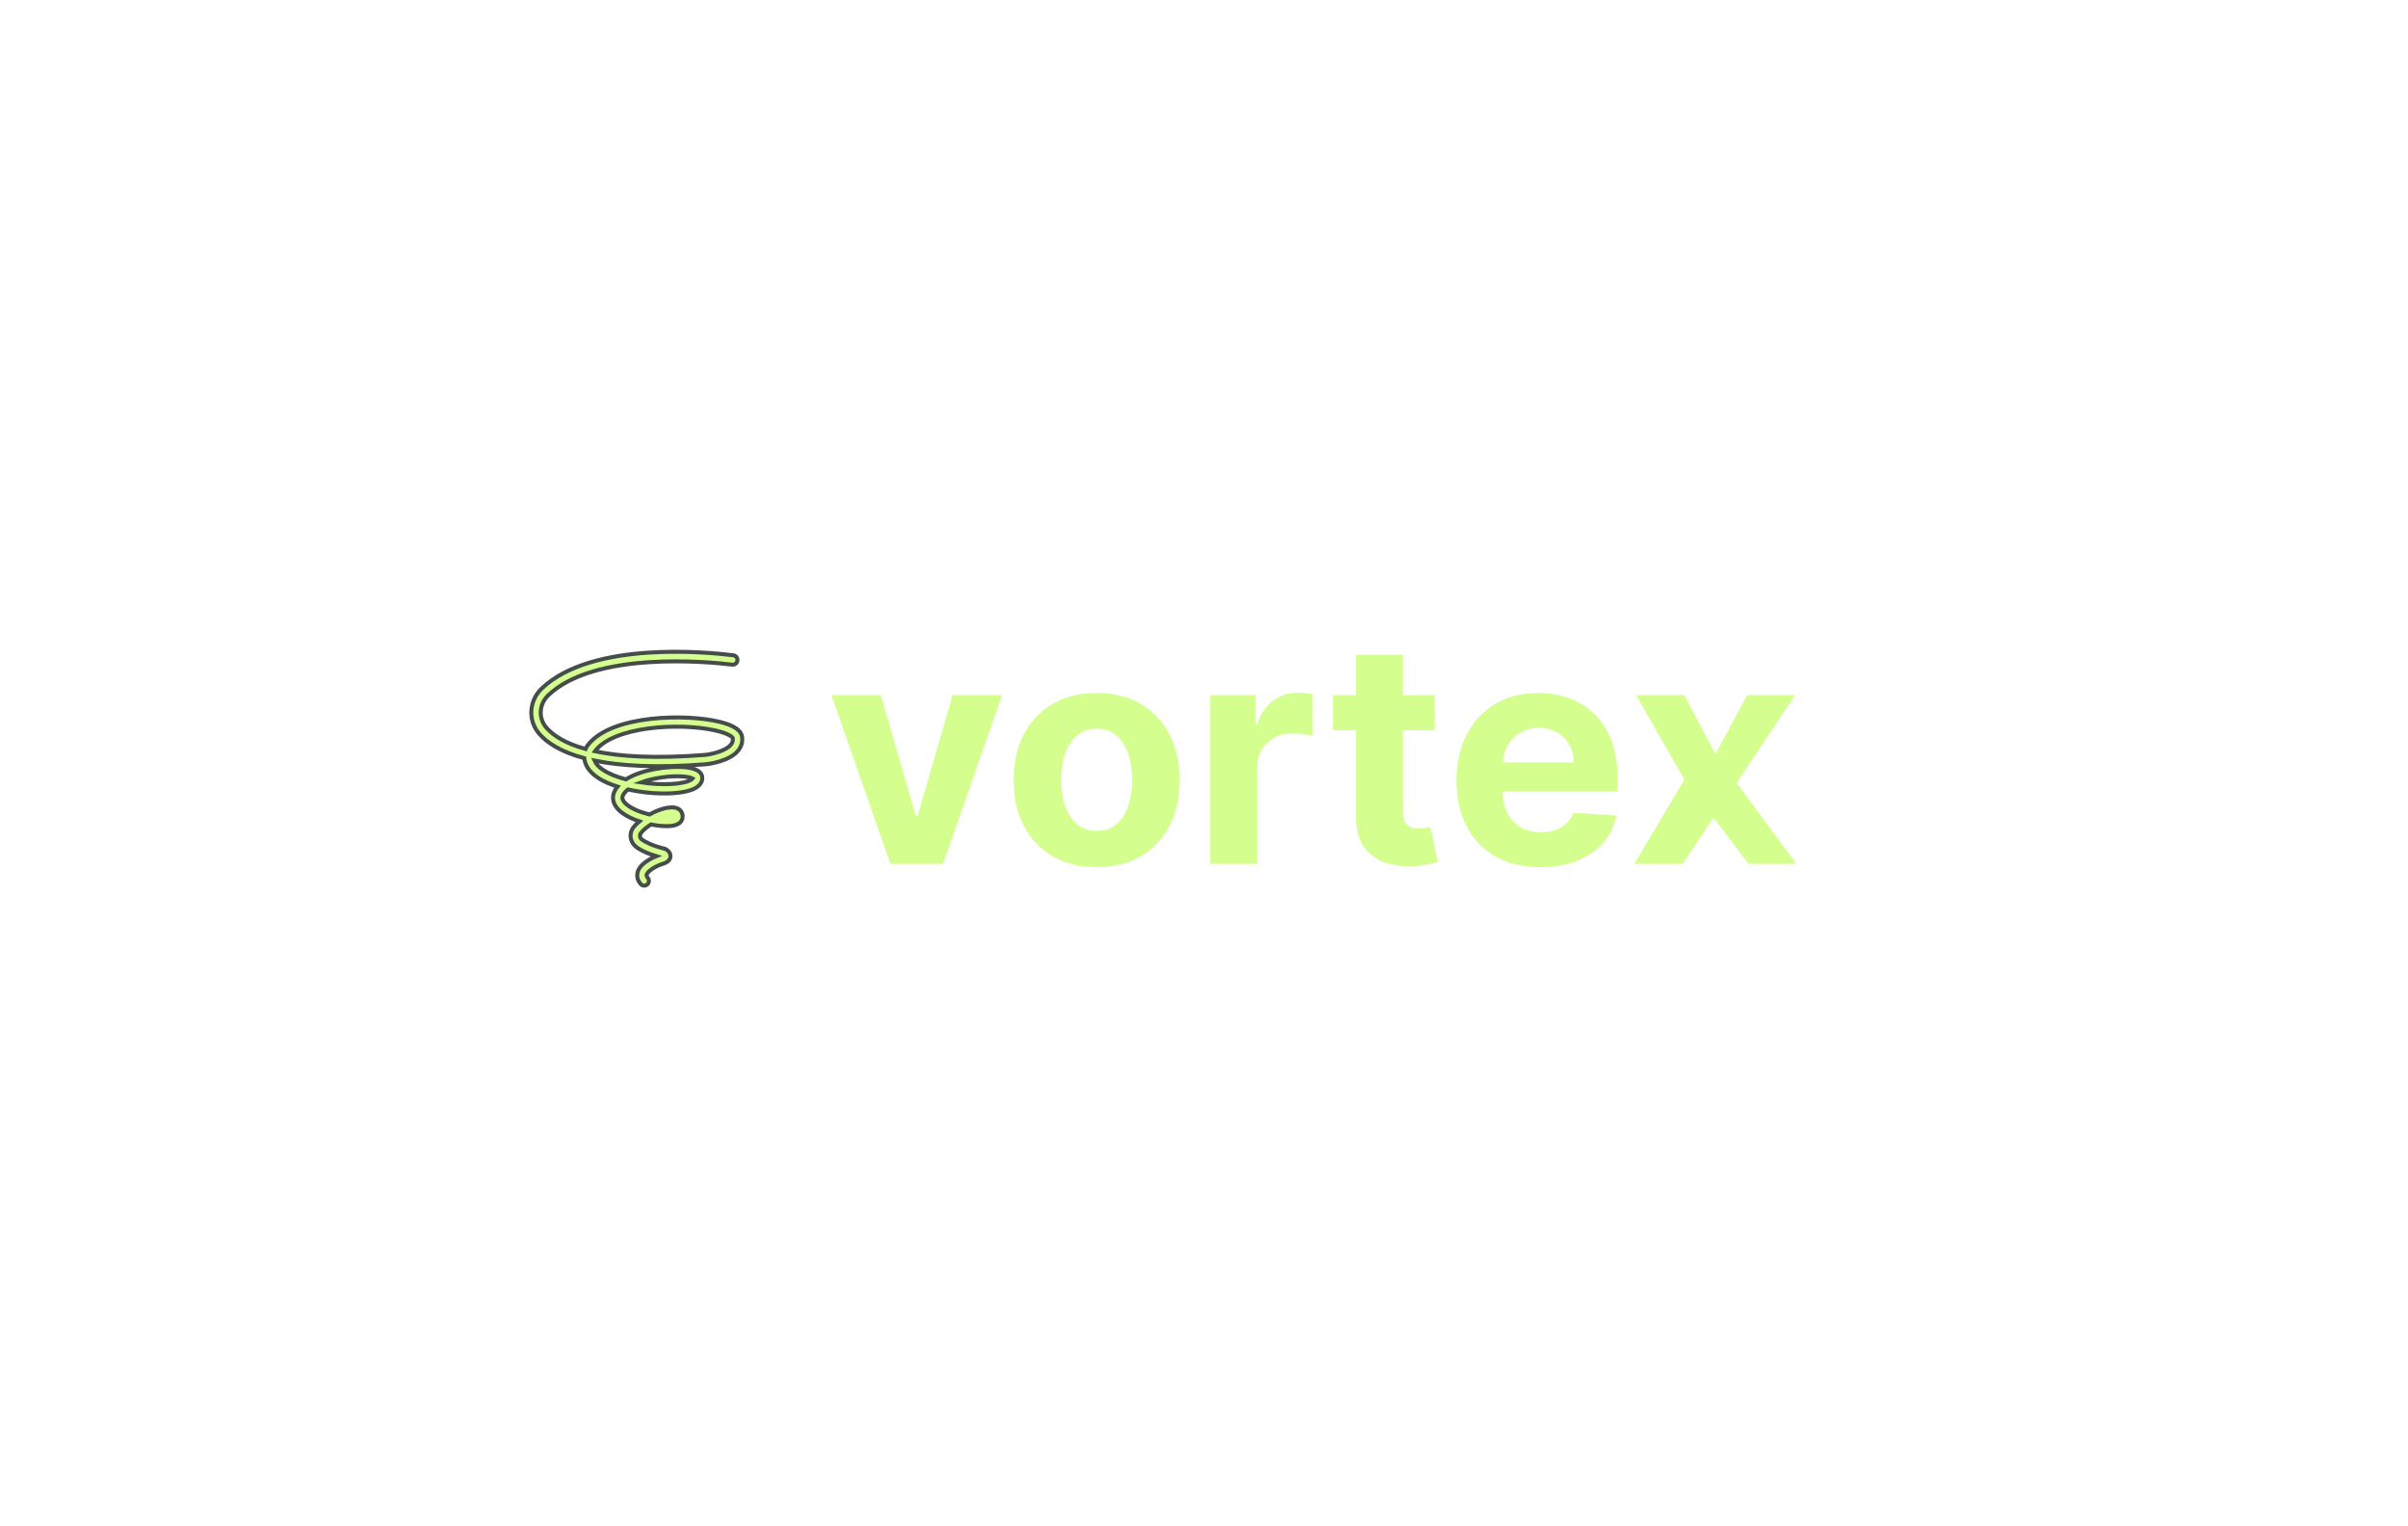
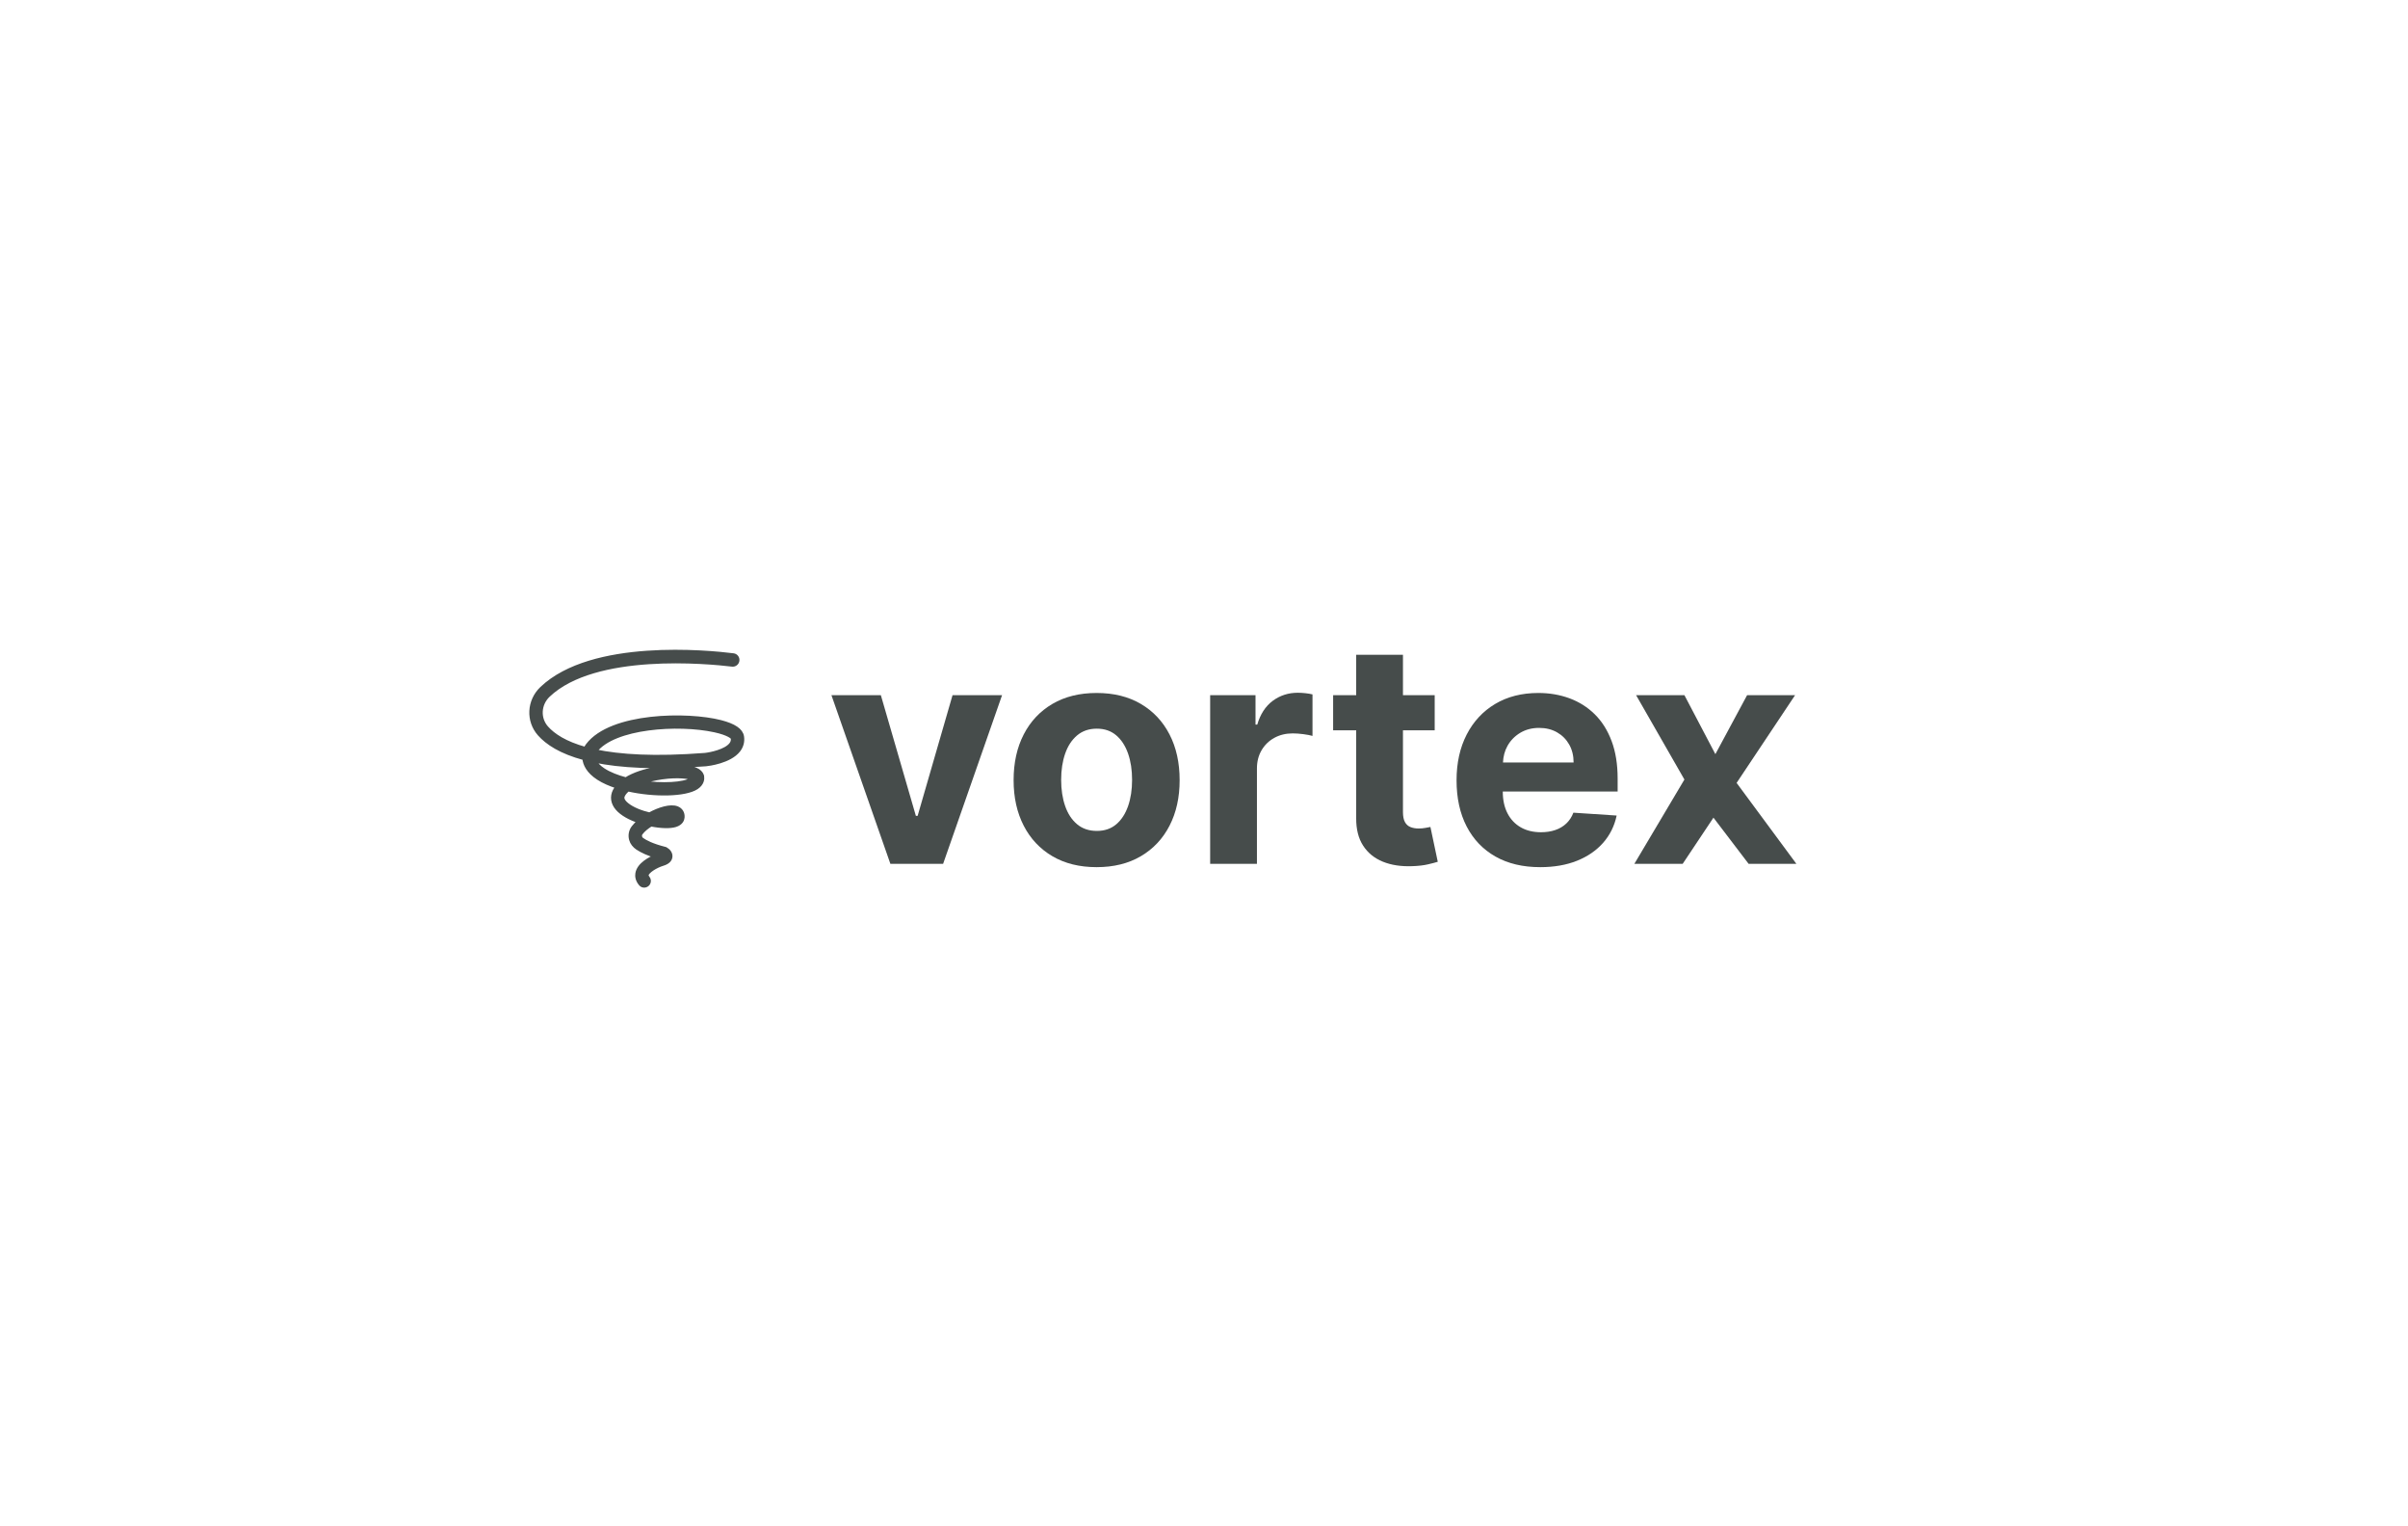
- <svg xmlns="http://www.w3.org/2000/svg" version="1.1" id="Layer_1" x="0px" y="0px" viewBox="50 50 600 380" style="background-color: #464C4B">
+ <svg xmlns="http://www.w3.org/2000/svg" version="1.1" id="Layer_1" x="0px" y="0px" viewBox="50 50 600 380" style="background-color: #FFFFFF">
  <style type="text/css">
        .st0{fill:#464C4B;}
-         .st1{fill:#D4FF8F;}
+         .st1{fill:#464C4B;}
        .st2{fill:none;stroke:#464C4B;stroke-miterlimit:10;}
    </style>
  <g>
    <polygon class="st1" points="278.644,253.25 278.208,253.25 269.481,223.182 257.166,223.182 271.859,265.208 284.993,265.208   299.685,223.182 287.345,223.182  " />
    <path class="st1" d="M334.257,225.357c-3.091-1.815-6.761-2.722-11.012-2.722c-4.25,0-7.92,0.907-11.012,2.722   c-3.091,1.815-5.476,4.35-7.154,7.608c-1.679,3.254-2.518,7.055-2.518,11.395c0,4.303,0.839,8.084,2.518,11.341   c1.678,3.255,4.063,5.79,7.154,7.605c3.092,1.815,6.762,2.721,11.012,2.721c4.251,0,7.921-0.906,11.012-2.721   s5.476-4.35,7.155-7.605c1.679-3.257,2.518-7.038,2.518-11.341c0-4.34-0.839-8.141-2.518-11.395   C339.733,229.707,337.348,227.172,334.257,225.357 M331.083,250.815c-0.666,1.915-1.645,3.427-2.941,4.53   c-1.296,1.103-2.908,1.655-4.843,1.655c-1.952,0-3.588-0.552-4.91-1.655c-1.322-1.103-2.318-2.615-2.981-4.53   c-0.666-1.915-1-4.094-1-6.539c0-2.444,0.334-4.623,1-6.538c0.663-1.915,1.659-3.427,2.981-4.54   c1.322-1.113,2.958-1.672,4.91-1.672c1.935,0,3.547,0.559,4.843,1.672c1.296,1.113,2.275,2.625,2.941,4.54   c0.666,1.915,0.999,4.094,0.999,6.538C332.082,246.721,331.749,248.9,331.083,250.815" />
    <path class="st1" d="M373.368,222.579c-2.351,0-4.43,0.673-6.239,2.012c-1.805,1.342-3.091,3.314-3.857,5.925h-0.436v-7.334   h-11.302v42.026h11.658v-23.776c0-1.716,0.387-3.228,1.163-4.544c0.772-1.312,1.832-2.338,3.174-3.077   c1.339-0.736,2.868-1.106,4.58-1.106c0.803,0,1.689,0.063,2.655,0.19c0.966,0.13,1.725,0.273,2.271,0.439v-10.342   c-0.509-0.13-1.102-0.23-1.778-0.303S373.951,222.579,373.368,222.579" />
    <path class="st1" d="M405.158,256.248c-0.546,0.1-1.092,0.15-1.642,0.15c-0.783,0-1.472-0.117-2.065-0.357   c-0.593-0.236-1.053-0.649-1.383-1.242c-0.326-0.593-0.493-1.429-0.493-2.505v-20.355h7.908v-8.757h-7.908v-10.069h-11.654v10.069   h-5.746v8.757h5.746v21.887c-0.017,2.755,0.556,5.033,1.725,6.839c1.166,1.808,2.805,3.137,4.91,3.997   c2.108,0.856,4.563,1.229,7.374,1.119c1.513-0.053,2.798-0.203,3.858-0.45c1.059-0.246,1.878-0.459,2.461-0.643l-1.832-8.673   C406.124,256.068,405.704,256.148,405.158,256.248" />
    <path class="st1" d="M447.364,227.942c-1.799-1.769-3.897-3.095-6.295-3.981c-2.399-0.882-4.984-1.326-7.755-1.326   c-4.123,0-7.711,0.913-10.769,2.735c-3.054,1.826-5.419,4.37-7.098,7.635c-1.678,3.264-2.518,7.058-2.518,11.381   c0,4.434,0.84,8.268,2.518,11.505c1.679,3.238,4.071,5.736,7.182,7.498c3.111,1.759,6.825,2.638,11.148,2.638   c3.468,0,6.525-0.533,9.18-1.599c2.655-1.066,4.823-2.561,6.512-4.486c1.689-1.926,2.805-4.184,3.351-6.772l-10.779-0.713   c-0.403,1.059-0.986,1.952-1.752,2.681c-0.766,0.73-1.685,1.279-2.761,1.643c-1.079,0.366-2.262,0.546-3.558,0.546   c-1.951,0-3.64-0.41-5.062-1.229c-1.423-0.823-2.522-1.989-3.298-3.504c-0.773-1.513-1.162-3.311-1.162-5.39v-0.026h28.618v-3.201   c0-3.574-0.499-6.699-1.505-9.37C450.558,231.932,449.159,229.714,447.364,227.942 M424.497,239.953   c0.073-1.503,0.422-2.894,1.126-4.144c0.766-1.359,1.829-2.445,3.188-3.257c1.359-0.81,2.924-1.216,4.693-1.216   c1.695,0,3.188,0.37,4.474,1.109c1.285,0.736,2.295,1.755,3.024,3.048c0.729,1.296,1.092,2.784,1.092,4.46H424.497z" />
    <polygon class="st1" points="497.611,265.208 482.711,245.038 484.241,242.743 497.281,223.182 485.326,223.182 477.419,237.875   469.704,223.182 457.663,223.182 469.704,244.197 457.227,265.208 469.265,265.208 476.94,253.695 485.709,265.208  " />
    <path class="st1" d="M211.468,270.136c-0.434,0.6-1.331,0.666-1.814,0.105c-0.864-1.005-0.956-1.962-0.841-2.654   c0.375-2.247,3.205-3.676,4.721-4.289c-1.955-0.592-3.531-1.286-4.702-2.072c-0.743-0.499-1.342-1.216-1.579-2.079   c-0.288-1.053-0.086-2.132,0.546-2.983c0.384-0.519,0.902-1.043,1.509-1.548c-2.258-0.759-4.327-1.855-5.496-3.226   c-1.149-1.349-1.376-2.9-0.637-4.368c0.188-0.373,0.42-0.726,0.691-1.059c-1.813-0.57-3.454-1.281-4.768-2.133   c-2.538-1.645-3.367-3.449-3.503-4.948c-5.882-1.569-9.253-3.842-11.179-6.017c-2.911-3.285-2.659-8.27,0.574-11.349   c12.528-11.93,41.454-9.055,47.745-8.266c0.65,0.082,1.097,0.681,1.001,1.329l-0.001,0.01c-0.093,0.627-0.668,1.064-1.297,0.988   c-5.996-0.721-34.212-3.434-45.834,7.633c-2.317,2.206-2.509,5.766-0.437,8.103c1.679,1.895,4.62,3.869,9.737,5.276   c0.135-0.326,0.316-0.64,0.538-0.931c5.883-7.725,24.943-7.87,33.087-5.779c3.375,0.866,5.13,2.056,5.366,3.638   c0.183,1.222-0.123,2.387-0.883,3.368c-2.186,2.82-7.52,3.45-8.121,3.512c-12.426,0.962-21.352,0.408-27.761-0.918   c0.342,0.843,1.091,1.642,2.24,2.387c1.499,0.972,3.456,1.731,5.592,2.29c3.989-2.529,10.575-3.302,14.181-3.064   c2.773,0.183,4.329,0.872,4.757,2.106l0.051,0.202c0.099,0.629,0.046,1.828-1.42,2.78c-2.799,1.818-10.49,1.966-17.048,0.484   c-0.557,0.447-0.971,0.92-1.218,1.41c-0.176,0.35-0.587,1.168,0.978,2.415c1.423,1.134,3.546,1.929,5.596,2.413   c2.445-1.357,5.237-2.174,6.83-1.566c0.979,0.374,1.505,1.239,1.406,2.313c-0.047,0.511-0.339,1.434-1.767,1.887   c-1.328,0.421-3.651,0.346-6.099-0.148c-1.018,0.629-1.939,1.372-2.531,2.17c-0.175,0.235-0.246,0.529-0.199,0.826   c0.049,0.314,0.219,0.59,0.479,0.776c0.845,0.604,2.514,1.493,5.67,2.29l0.153,0.039l0.138,0.078   c0.609,0.346,1.224,1.022,1.129,1.884c-0.089,0.801-0.723,1.388-1.885,1.743c-1.78,0.542-3.886,1.846-4.041,2.778   c-0.04,0.238,0.093,0.49,0.285,0.72C211.754,269.106,211.785,269.699,211.468,270.136 M209.754,244.922   c5.276,0.782,10.651,0.498,12.502-0.704c0.118-0.077,0.248-0.175,0.323-0.276c-0.782-0.438-3.623-0.843-7.646-0.279   C213.002,243.934,211.24,244.37,209.754,244.922 M198.244,237.158c6.146,1.314,14.919,1.877,27.436,0.909   c1.327-0.141,5.148-0.892,6.484-2.617c0.374-0.484,0.507-0.988,0.417-1.587c-0.047-0.208-0.95-1.149-4.507-1.925   c-9.042-1.972-25.135-0.952-29.77,5.137C198.283,237.103,198.263,237.13,198.244,237.158" />
    <path class="st2" d="M211.468,270.136c-0.434,0.6-1.331,0.666-1.814,0.105c-0.864-1.005-0.956-1.962-0.841-2.654   c0.375-2.247,3.205-3.676,4.721-4.289c-1.955-0.592-3.531-1.286-4.702-2.072c-0.743-0.499-1.342-1.216-1.579-2.079   c-0.288-1.053-0.086-2.132,0.546-2.983c0.384-0.519,0.902-1.043,1.509-1.548c-2.258-0.759-4.327-1.855-5.496-3.226   c-1.149-1.349-1.376-2.9-0.637-4.368c0.188-0.373,0.42-0.726,0.691-1.059c-1.813-0.57-3.454-1.281-4.768-2.133   c-2.538-1.645-3.367-3.449-3.503-4.948c-5.882-1.569-9.253-3.842-11.179-6.017c-2.911-3.285-2.659-8.27,0.574-11.349   c12.528-11.93,41.454-9.055,47.745-8.266c0.65,0.082,1.097,0.681,1.001,1.329l-0.001,0.01c-0.093,0.627-0.668,1.064-1.297,0.988   c-5.996-0.721-34.212-3.434-45.834,7.633c-2.317,2.206-2.509,5.766-0.437,8.103c1.679,1.895,4.62,3.869,9.737,5.276   c0.135-0.326,0.316-0.64,0.538-0.931c5.883-7.725,24.943-7.87,33.087-5.779c3.375,0.866,5.13,2.056,5.366,3.638   c0.183,1.222-0.123,2.387-0.883,3.368c-2.186,2.82-7.52,3.45-8.121,3.512c-12.426,0.962-21.352,0.408-27.761-0.918   c0.342,0.843,1.091,1.642,2.24,2.387c1.499,0.972,3.456,1.731,5.592,2.29c3.989-2.529,10.575-3.302,14.181-3.064   c2.773,0.183,4.329,0.872,4.757,2.106l0.051,0.202c0.099,0.629,0.046,1.828-1.42,2.78c-2.799,1.818-10.49,1.966-17.048,0.484   c-0.557,0.447-0.971,0.92-1.218,1.41c-0.176,0.35-0.587,1.168,0.978,2.415c1.423,1.134,3.546,1.929,5.596,2.413   c2.445-1.357,5.237-2.174,6.83-1.566c0.979,0.374,1.505,1.239,1.406,2.313c-0.047,0.511-0.339,1.434-1.767,1.887   c-1.328,0.421-3.651,0.346-6.099-0.148c-1.018,0.629-1.939,1.372-2.531,2.17c-0.175,0.235-0.246,0.529-0.199,0.826   c0.049,0.314,0.219,0.59,0.479,0.776c0.845,0.604,2.514,1.493,5.67,2.29l0.153,0.039l0.138,0.078   c0.609,0.346,1.224,1.022,1.129,1.884c-0.089,0.801-0.723,1.388-1.885,1.743c-1.78,0.542-3.886,1.846-4.041,2.778   c-0.04,0.238,0.093,0.49,0.285,0.72C211.754,269.106,211.785,269.699,211.468,270.136z M209.754,244.922   c5.276,0.782,10.651,0.498,12.502-0.704c0.118-0.077,0.248-0.175,0.323-0.276c-0.782-0.438-3.623-0.843-7.646-0.279   C213.002,243.934,211.24,244.37,209.754,244.922z M222.74,244.06L222.74,244.06z M198.244,237.158   c6.146,1.314,14.919,1.877,27.436,0.909c1.327-0.141,5.148-0.892,6.484-2.617c0.374-0.484,0.507-0.988,0.417-1.587   c-0.047-0.208-0.95-1.149-4.507-1.925c-9.042-1.972-25.135-0.952-29.77,5.137C198.283,237.103,198.263,237.13,198.244,237.158z" />
  </g>
</svg>
